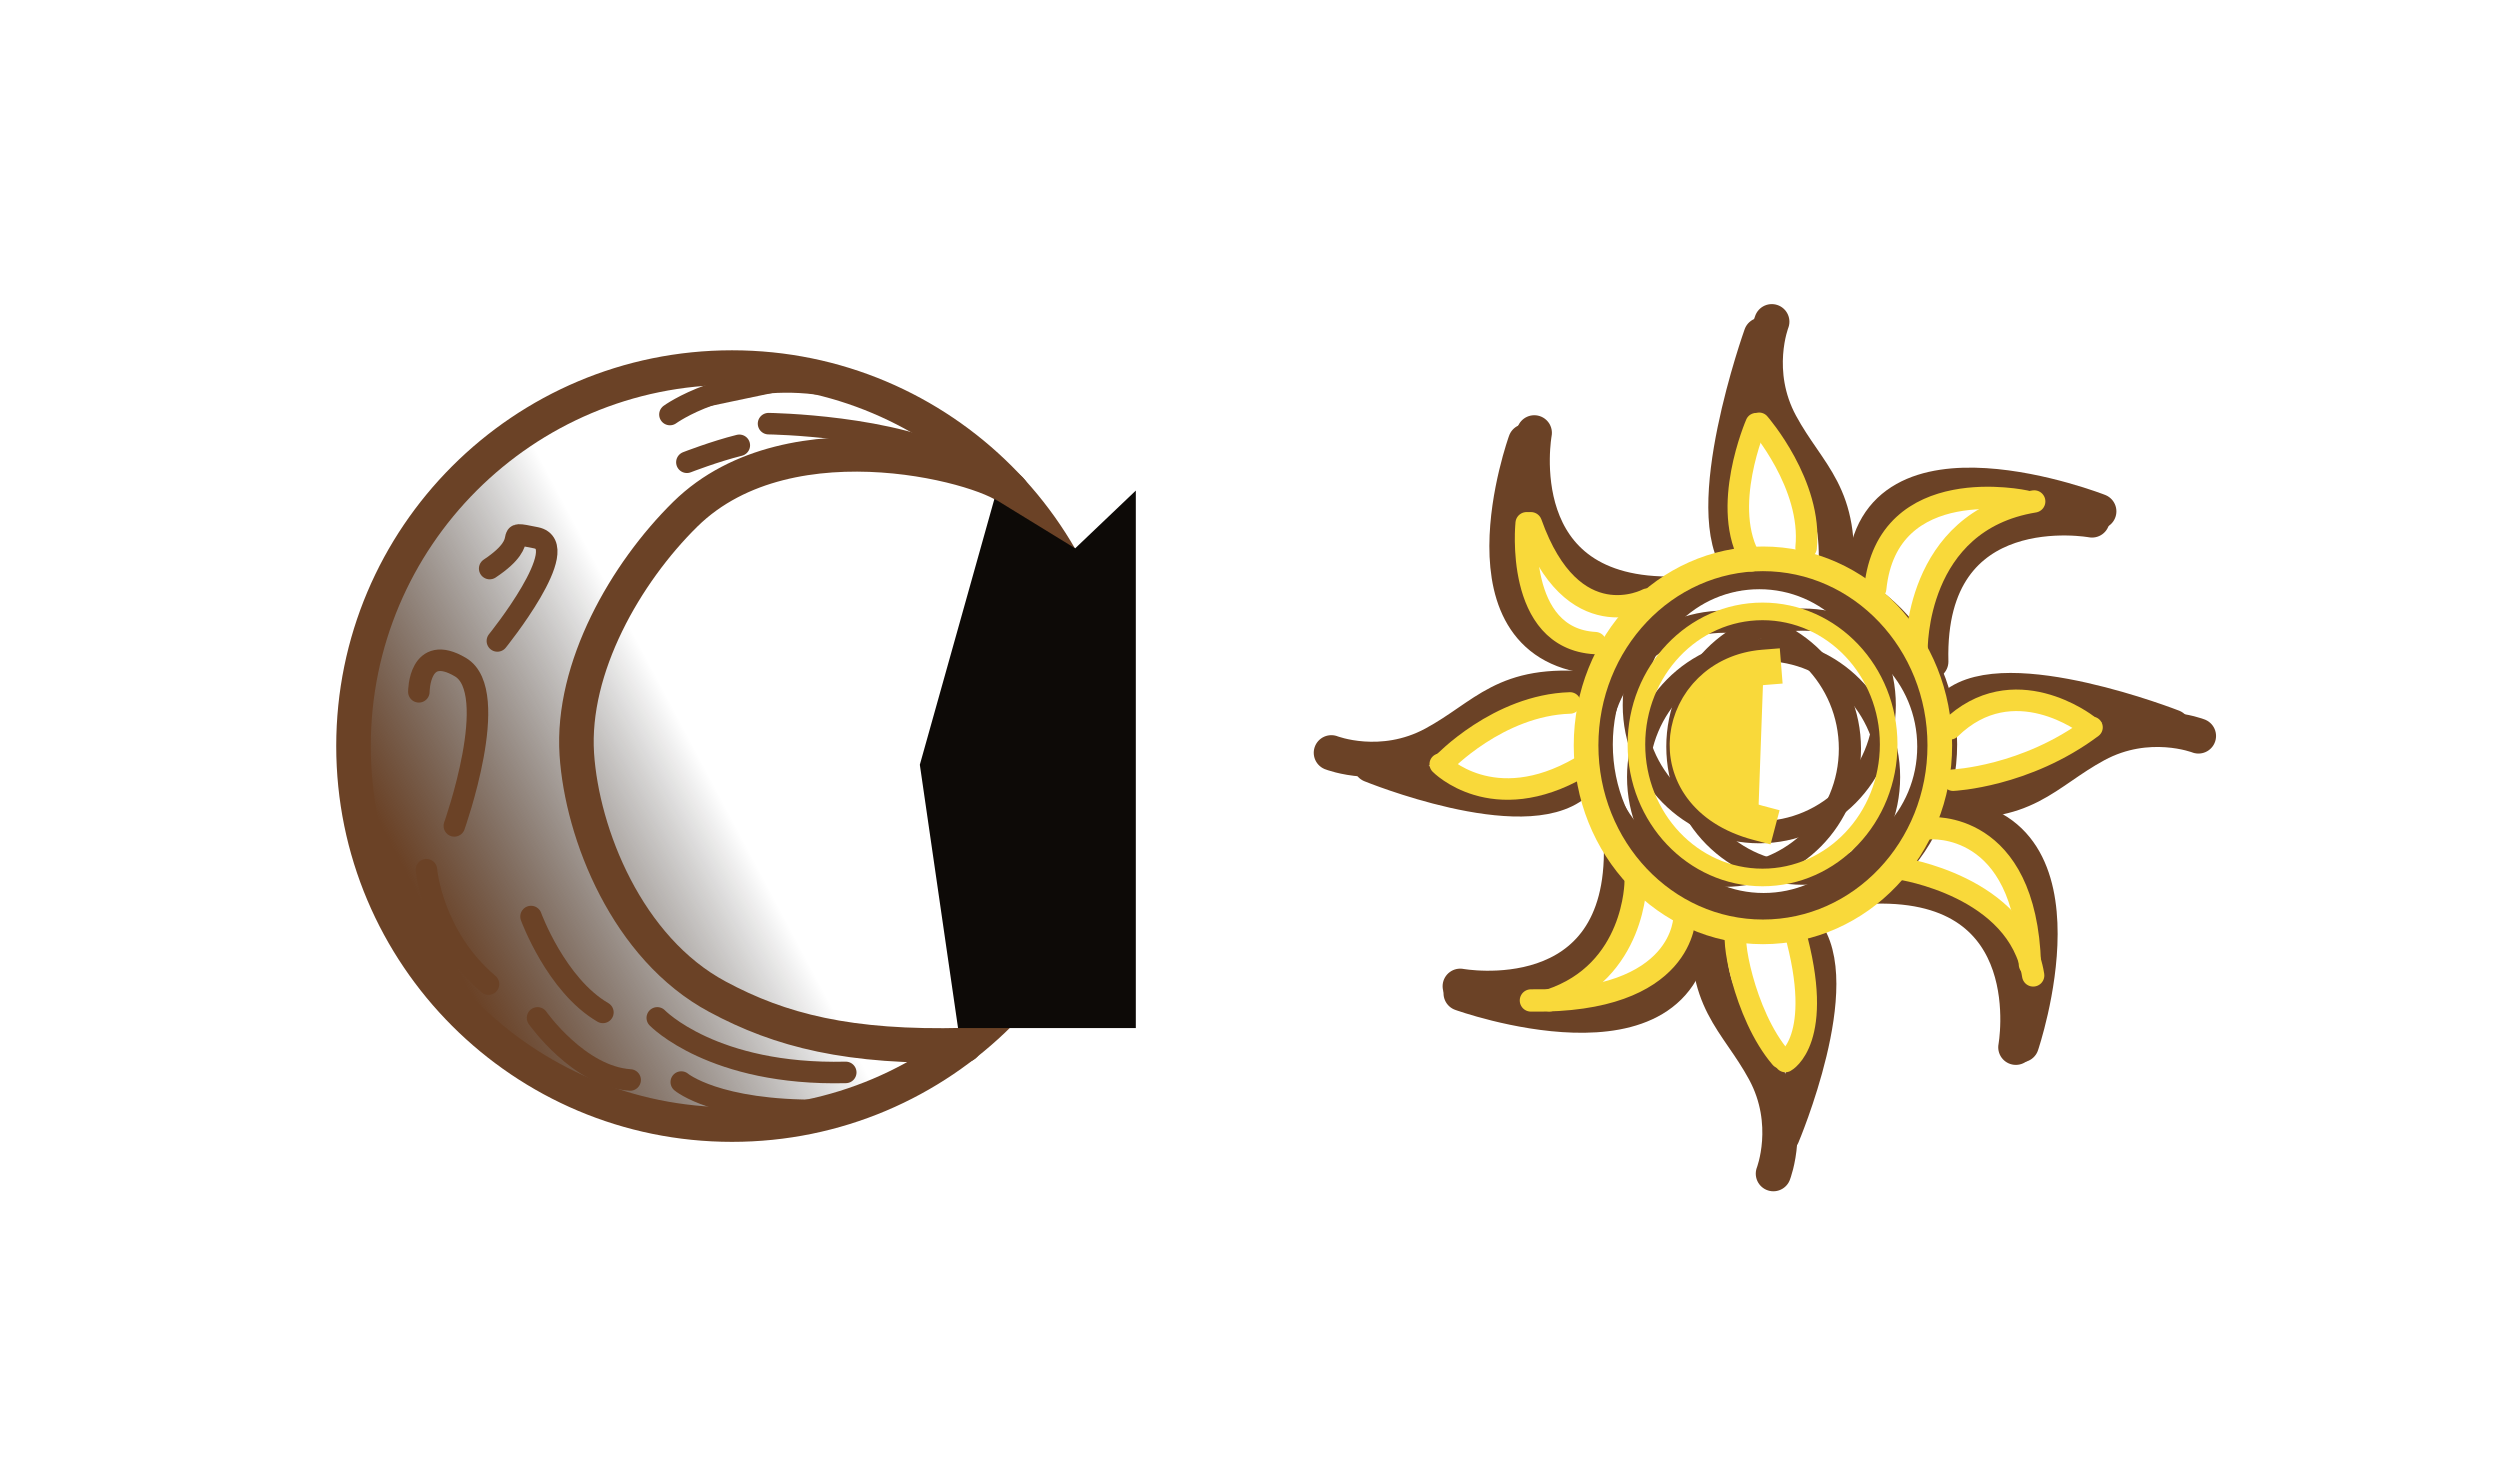
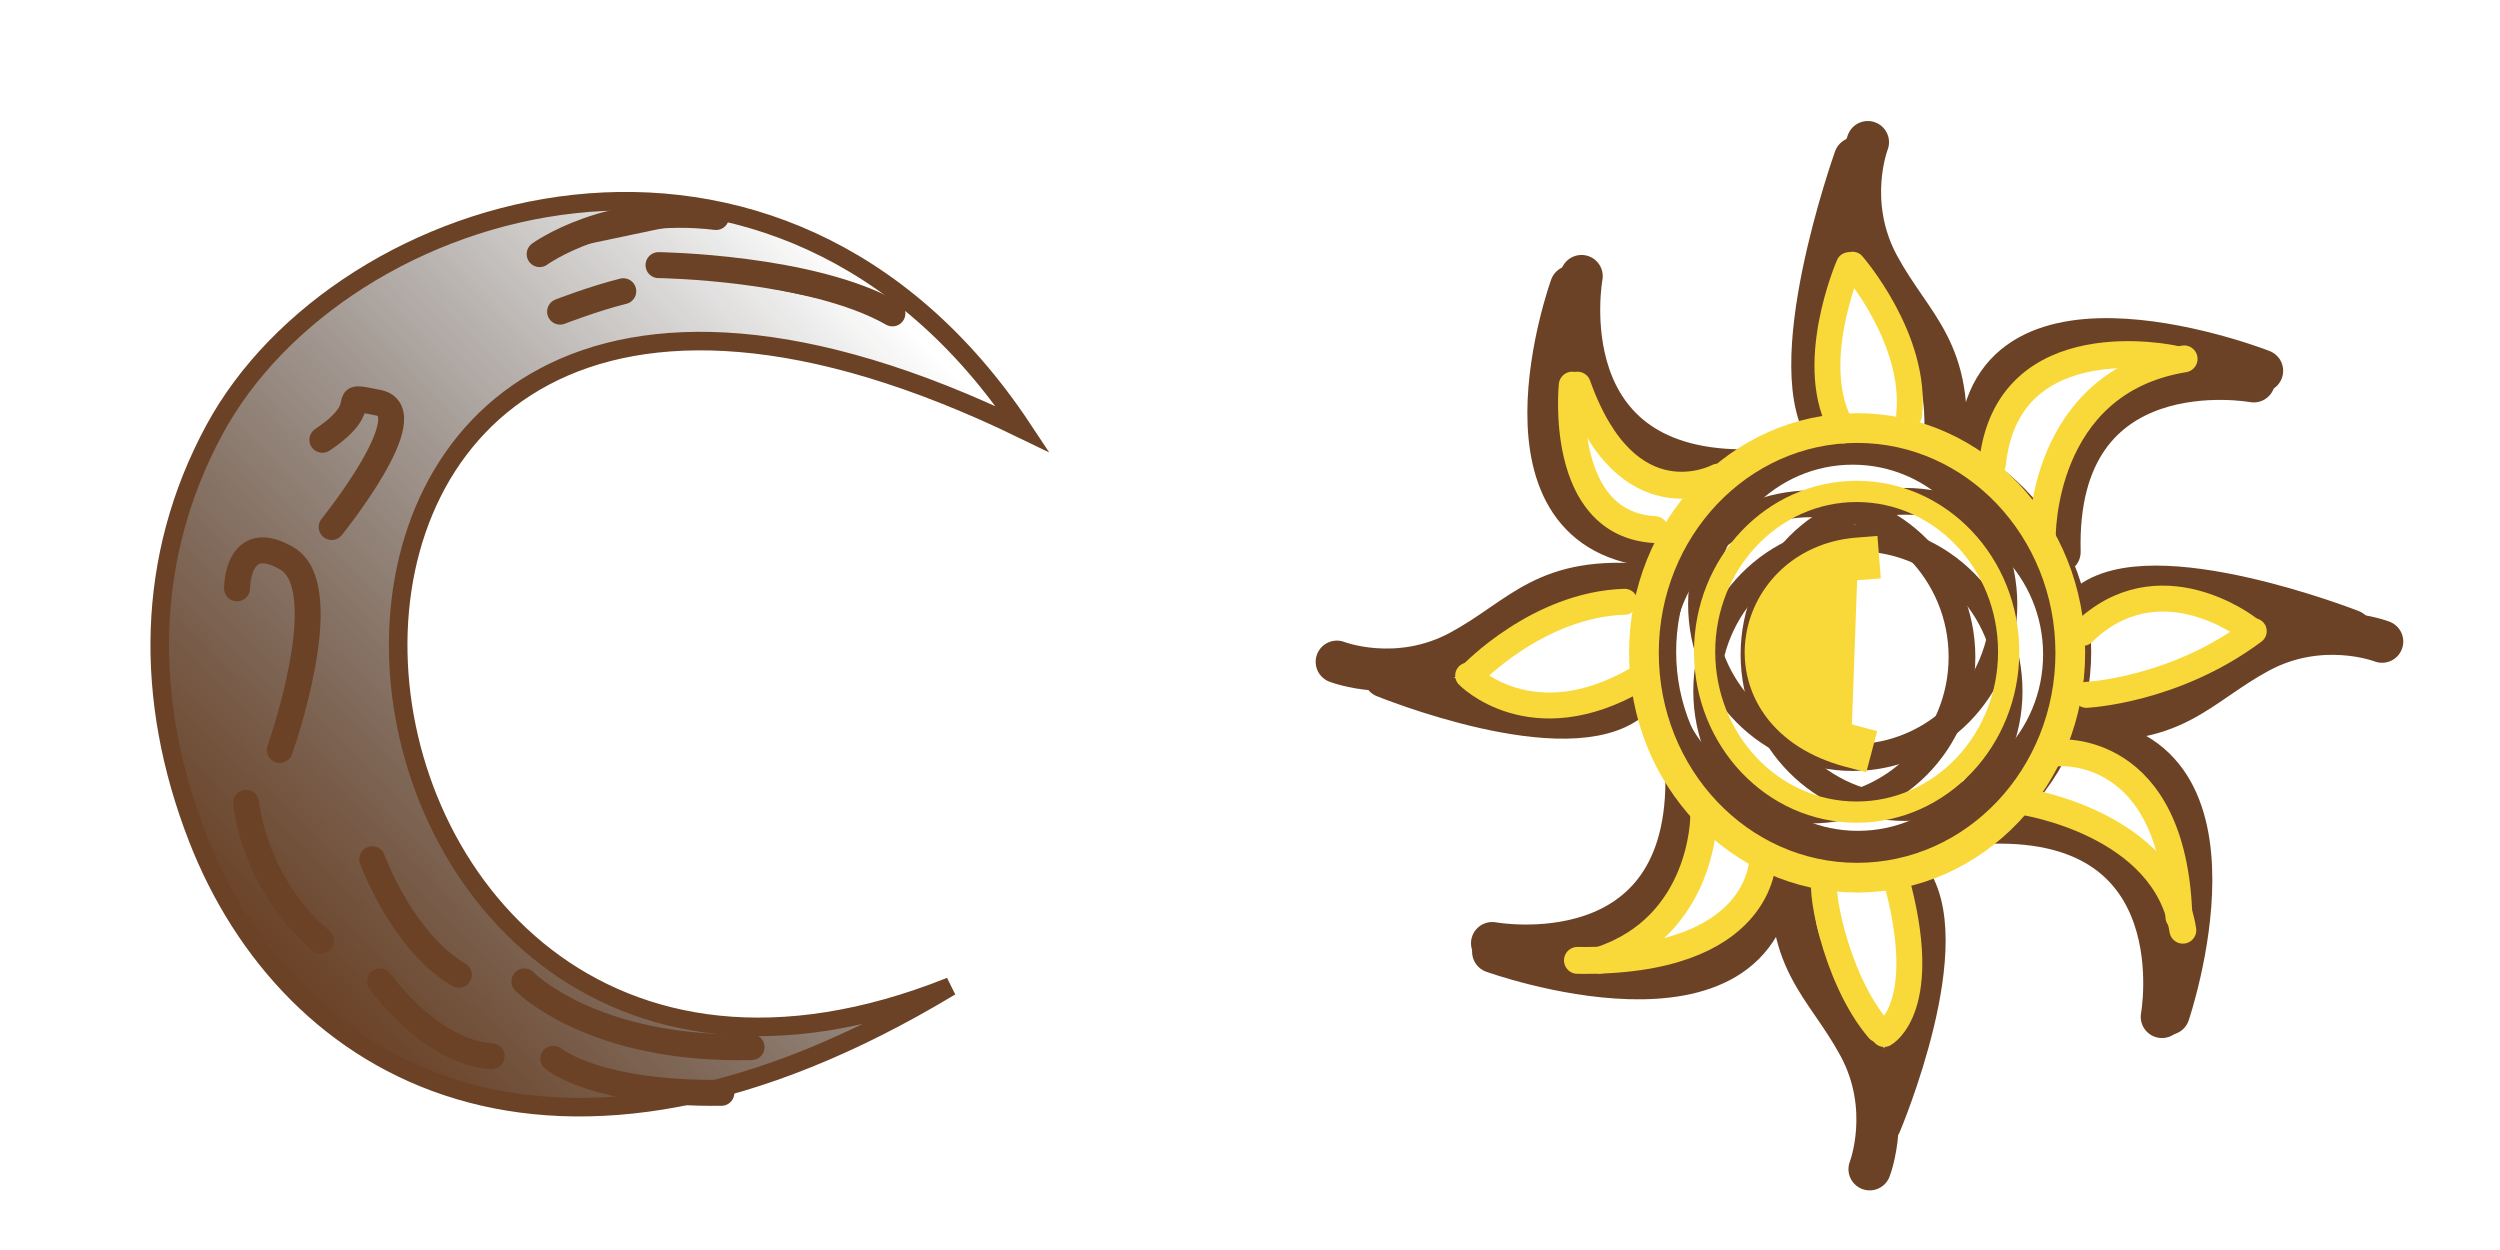
- <svg xmlns="http://www.w3.org/2000/svg" xmlns:xlink="http://www.w3.org/1999/xlink" width="135" height="79" viewBox="1586 26 135 79" version="1.1" id="svg1" xml:space="preserve">
+ <svg xmlns="http://www.w3.org/2000/svg" xmlns:xlink="http://www.w3.org/1999/xlink" width="112" height="56" viewBox="1598 37 112 56" version="1.1" id="svg1" xml:space="preserve">
  <defs id="defs1">
+     <linearGradient id="linearGradient90">
+       <stop style="stop-color:#6b4226;stop-opacity:1;" offset="0" id="stop90" />
+       <stop style="stop-color:#0f0b08;stop-opacity:0;" offset="1" id="stop91" />
+     </linearGradient>
    <rect x="65.32" y="34.15" width="276.25" height="84.948" id="rect66" />
    <linearGradient id="linearGradient63">
      <stop style="stop-color:#6b4226;stop-opacity:1;" offset="0" id="stop63" />
      <stop style="stop-color:#000000;stop-opacity:0;" offset="1" id="stop64" />
    </linearGradient>
-     <linearGradient id="linearGradient61">
-       <stop style="stop-color:#6b4226;stop-opacity:1;" offset="0.062" id="stop62" />
-       <stop style="stop-color:#000000;stop-opacity:0;" offset="0.457" id="stop61" />
-     </linearGradient>
-     <linearGradient xlink:href="#linearGradient61" id="linearGradient62" x1="1.286" y1="5.373" x2="6.645" y2="2.523" gradientUnits="userSpaceOnUse" />
    <linearGradient xlink:href="#linearGradient63" id="linearGradient64" x1="9.228" y1="6.772" x2="16.699" y2="2.458" gradientUnits="userSpaceOnUse" />
    <linearGradient xlink:href="#linearGradient63" id="linearGradient65" gradientUnits="userSpaceOnUse" x1="9.228" y1="6.772" x2="16.699" y2="2.458" />
    <linearGradient xlink:href="#linearGradient63" id="linearGradient66" gradientUnits="userSpaceOnUse" x1="9.228" y1="6.772" x2="16.699" y2="2.458" />
+     <linearGradient xlink:href="#linearGradient90" id="linearGradient91" x1="1.823" y1="5.96" x2="5.936" y2="1.989" gradientUnits="userSpaceOnUse" />
  </defs>
  <g id="layer3" style="display:inline">
    <g id="g1" transform="matrix(7.043158,0,0,7.043158,1597.554,38.31534)">
+       <g id="layer3-9" style="display:none">
+         <path style="display:inline;fill:#0d0a07;fill-opacity:1;stroke-width:0.006;stroke-dasharray:none" d="M 7.951,3.969 V 0 h 3.981 3.981 V 3.969 7.937 H 11.932 7.951 Z" id="path27" />
+         <path style="display:inline;fill:#0d0a07;fill-opacity:1;stroke-width:0.006" d="M -0.006,3.945 V -0.024 H 3.975 7.955 V 3.945 7.914 H 3.975 -0.006 Z" id="path3-0" transform="translate(0.00590588,0.02362351)" />
+         <rect style="font-variation-settings:'wght' 500;display:inline;fill:none;fill-opacity:1;stroke:#f9d93a;stroke-width:2.116;stroke-linecap:round;stroke-dasharray:none;stroke-opacity:1" id="rect67" width="74.096" height="37.884" x="305.638" y="33.858" transform="matrix(0.2208228,0,0,0.2208228,-67.67187,-7.7249)" ry="1.757" />
+       </g>
      <g id="g89" style="display:inline">
        <g id="layer5" style="display:inline">
          <g id="g3" style="display:inline">
            <ellipse style="fill:none;fill-opacity:1;stroke:#6b4226;stroke-width:0.27;stroke-linecap:round;stroke-miterlimit:5;stroke-dasharray:none;stroke-opacity:1" id="path28" cx="11.91" cy="3.959" rx="1.32" ry="1.336" />
            <path style="fill:none;fill-opacity:1;stroke:#6b4226;stroke-width:0.27;stroke-linecap:round;stroke-miterlimit:5;stroke-dasharray:none;stroke-opacity:1" d="m 11.944,0.718 c 0,0 -0.15,0.384 0.067,0.785 0.217,0.401 0.484,0.535 0.418,1.203" id="path29" />
            <path style="fill:none;fill-opacity:1;stroke:#6b4226;stroke-width:0.27;stroke-linecap:round;stroke-miterlimit:5;stroke-dasharray:none;stroke-opacity:1" d="m 11.863,0.821 c 0,0 -0.488,1.367 -0.154,1.768" id="path30" />
            <path style="fill:none;fill-opacity:1;stroke:#6b4226;stroke-width:0.27;stroke-linecap:round;stroke-miterlimit:5;stroke-dasharray:none;stroke-opacity:1" d="m 15.215,3.894 c 0,0 -0.384,-0.15 -0.785,0.067 -0.401,0.217 -0.535,0.484 -1.203,0.418" id="path31" />
            <path style="fill:none;fill-opacity:1;stroke:#6b4226;stroke-width:0.27;stroke-linecap:round;stroke-miterlimit:5;stroke-dasharray:none;stroke-opacity:1" d="m 15.018,3.826 c 0,0 -1.273,-0.499 -1.674,-0.165" id="path32" />
            <path style="fill:none;fill-opacity:1;stroke:#6b4226;stroke-width:0.27;stroke-linecap:round;stroke-miterlimit:5;stroke-dasharray:none;stroke-opacity:1" d="m 8.567,4.023 c 0,0 0.384,0.15 0.785,-0.067 0.401,-0.217 0.535,-0.484 1.203,-0.418" id="path33-0" />
            <path style="fill:none;fill-opacity:1;stroke:#6b4226;stroke-width:0.27;stroke-linecap:round;stroke-miterlimit:5;stroke-dasharray:none;stroke-opacity:1" d="m 8.871,4.116 c 0,0 1.166,0.476 1.567,0.142" id="path34" />
            <path style="fill:none;fill-opacity:1;stroke:#6b4226;stroke-width:0.27;stroke-linecap:round;stroke-miterlimit:5;stroke-dasharray:none;stroke-opacity:1" d="m 11.956,7.25 c 0,0 0.15,-0.384 -0.067,-0.785 -0.217,-0.401 -0.484,-0.535 -0.418,-1.203" id="path35-6" />
            <path style="fill:none;fill-opacity:1;stroke:#6b4226;stroke-width:0.27;stroke-linecap:round;stroke-miterlimit:5;stroke-dasharray:none;stroke-opacity:1" d="m 12.024,6.958 c 0,0 0.499,-1.178 0.165,-1.579" id="path36-6" />
            <path style="display:inline;fill:none;fill-opacity:1;stroke:#6b4226;stroke-width:0.27;stroke-linecap:round;stroke-miterlimit:5;stroke-dasharray:none;stroke-opacity:1" d="m 10.123,1.57 c 0,0 -0.234,1.27 1.086,1.236" id="path37-1" />
            <path style="display:inline;fill:none;fill-opacity:1;stroke:#6b4226;stroke-width:0.27;stroke-linecap:round;stroke-miterlimit:5;stroke-dasharray:none;stroke-opacity:1" d="m 10.057,1.637 c 0,0 -0.571,1.585 0.565,1.652" id="path39-8" />
            <path style="display:inline;fill:none;fill-opacity:1;stroke:#6b4226;stroke-width:0.27;stroke-linecap:round;stroke-miterlimit:5;stroke-dasharray:none;stroke-opacity:1" d="m 14.399,2.238 c 0,0 -1.27,-0.234 -1.236,1.086" id="path40-4" />
            <path style="display:inline;fill:none;fill-opacity:1;stroke:#6b4226;stroke-width:0.27;stroke-linecap:round;stroke-miterlimit:5;stroke-dasharray:none;stroke-opacity:1" d="m 14.451,2.172 c 0,0 -1.727,-0.677 -1.794,0.459" id="path42-9" />
            <path style="display:inline;fill:none;fill-opacity:1;stroke:#6b4226;stroke-width:0.27;stroke-linecap:round;stroke-miterlimit:5;stroke-dasharray:none;stroke-opacity:1" d="m 9.555,5.813 c 0,0 1.27,0.234 1.236,-1.086" id="path43-6" />
            <path style="display:inline;fill:none;fill-opacity:1;stroke:#6b4226;stroke-width:0.27;stroke-linecap:round;stroke-miterlimit:5;stroke-dasharray:none;stroke-opacity:1" d="m 9.562,5.867 c 0,0 1.715,0.618 1.782,-0.518" id="path45-3" />
            <path style="display:inline;fill:none;fill-opacity:1;stroke:#6b4226;stroke-width:0.27;stroke-linecap:round;stroke-miterlimit:5;stroke-dasharray:none;stroke-opacity:1" d="m 13.815,6.281 c 0,0 0.234,-1.27 -1.086,-1.236" id="path46-7" />
            <path style="display:inline;fill:none;fill-opacity:1;stroke:#6b4226;stroke-width:0.27;stroke-linecap:round;stroke-miterlimit:5;stroke-dasharray:none;stroke-opacity:1" d="m 13.857,6.261 c 0,0 0.571,-1.68 -0.565,-1.747" id="path48-8" />
            <ellipse style="fill:none;fill-opacity:1;stroke:#6b4226;stroke-width:0.17;stroke-linecap:round;stroke-miterlimit:5;stroke-dasharray:none;stroke-opacity:1" id="ellipse75" cx="11.881" cy="4.209" rx="0.962" ry="0.974" />
            <ellipse style="fill:none;fill-opacity:1;stroke:#6b4226;stroke-width:0.17;stroke-linecap:round;stroke-miterlimit:5;stroke-dasharray:none;stroke-opacity:1" id="ellipse76" cx="11.848" cy="3.658" rx="0.962" ry="0.974" />
            <ellipse style="fill:none;fill-opacity:1;stroke:#6b4226;stroke-width:0.17;stroke-linecap:round;stroke-miterlimit:5;stroke-dasharray:none;stroke-opacity:1" id="ellipse77" cx="11.581" cy="3.992" rx="0.962" ry="0.974" />
            <ellipse style="fill:none;fill-opacity:1;stroke:#6b4226;stroke-width:0.17;stroke-linecap:round;stroke-miterlimit:5;stroke-dasharray:none;stroke-opacity:1" id="ellipse78" cx="12.182" cy="3.976" rx="0.962" ry="0.974" />
          </g>
          <path style="fill:none;fill-opacity:1;stroke:#f9d93a;stroke-width:0.165;stroke-linecap:round;stroke-miterlimit:5;stroke-dasharray:none;stroke-opacity:1" d="m 9.402,4.11 c 0,0 0.402,0.413 1.075,0.024" id="path51-1" />
          <path style="fill:none;fill-opacity:1;stroke:#f9d93a;stroke-width:0.165;stroke-linecap:round;stroke-miterlimit:5;stroke-dasharray:none;stroke-opacity:1" d="m 12.048,6.39 c 0,0 0.307,-0.165 0.071,-1.004" id="path52-5" />
          <path style="fill:none;fill-opacity:1;stroke:#f9d93a;stroke-width:0.165;stroke-linecap:round;stroke-miterlimit:5;stroke-dasharray:none;stroke-opacity:1" d="m 11.824,1.5 c 0,0 -0.283,0.65 -0.035,1.051" id="path53-4" />
          <path style="fill:none;fill-opacity:1;stroke:#f9d93a;stroke-width:0.165;stroke-linecap:round;stroke-miterlimit:5;stroke-dasharray:none;stroke-opacity:1" d="m 14.363,3.809 c 0,0 -0.567,-0.443 -1.051,0.03" id="path54-2" />
          <path style="fill:none;fill-opacity:1;stroke:#f9d93a;stroke-width:0.165;stroke-linecap:round;stroke-miterlimit:5;stroke-dasharray:none;stroke-opacity:1" d="m 9.424,4.103 c 0,0 0.422,-0.445 0.973,-0.462" id="path72-0" />
          <path style="fill:none;fill-opacity:1;stroke:#f9d93a;stroke-width:0.165;stroke-linecap:round;stroke-miterlimit:5;stroke-dasharray:none;stroke-opacity:1" d="m 11.847,1.497 c 0,0 0.41,0.47 0.36,0.954" id="path73-9" />
          <path style="fill:none;fill-opacity:1;stroke:#f9d93a;stroke-width:0.165;stroke-linecap:round;stroke-miterlimit:5;stroke-dasharray:none;stroke-opacity:1" d="m 13.334,4.233 c 0,0 0.557,-0.025 1.065,-0.405" id="path74-7" />
          <path style="fill:none;fill-opacity:1;stroke:#f9d93a;stroke-width:0.165;stroke-linecap:round;stroke-miterlimit:5;stroke-dasharray:none;stroke-opacity:1" d="m 11.68,5.397 c -0.057,0 0.047,0.631 0.333,0.965" id="path75-3" />
          <path style="fill:#f9d93a;fill-opacity:1;stroke:#f9d93a;stroke-width:0.271;stroke-linecap:square;stroke-linejoin:round;stroke-miterlimit:5;stroke-dasharray:3.252, 3.252;stroke-dashoffset:0;stroke-opacity:1;paint-order:stroke fill markers" d="m 11.881,3.368 c -0.675,0.054 -0.861,0.976 -0.043,1.192" id="path78-7" />
          <ellipse style="fill:none;fill-opacity:1;stroke:#f9d93a;stroke-width:0.189;stroke-linecap:round;stroke-miterlimit:5;stroke-dasharray:none;stroke-opacity:1" id="path119" cx="11.876" cy="3.966" rx="1.356" ry="1.43" />
          <ellipse style="fill:none;fill-opacity:1;stroke:#f9d93a;stroke-width:0.135;stroke-linecap:round;stroke-miterlimit:5;stroke-dasharray:none;stroke-opacity:1" id="ellipse119" cx="11.873" cy="3.959" rx="0.967" ry="1.02" />
          <path style="fill:none;fill-opacity:1;stroke:#f9d93a;stroke-width:0.171;stroke-linecap:round;stroke-linejoin:bevel;stroke-miterlimit:5;stroke-dasharray:2.052, 2.052;stroke-dashoffset:0;stroke-opacity:1;paint-order:normal" d="m 10.064,2.263 c 0,0 -0.092,0.885 0.526,0.919" id="path120" />
          <path style="fill:none;fill-opacity:1;stroke:#f9d93a;stroke-width:0.171;stroke-linecap:round;stroke-linejoin:bevel;stroke-miterlimit:5;stroke-dasharray:2.052, 2.052;stroke-dashoffset:0;stroke-opacity:1;paint-order:normal" d="m 10.991,2.848 c 0,0 -0.576,0.309 -0.894,-0.585" id="path121" />
          <path style="fill:none;fill-opacity:1;stroke:#f9d93a;stroke-width:0.171;stroke-linecap:round;stroke-linejoin:bevel;stroke-miterlimit:5;stroke-dasharray:2.052, 2.052;stroke-dashoffset:0;stroke-opacity:1;paint-order:normal" d="m 13.89,2.096 c 0,0 -1.061,-0.234 -1.153,0.668" id="path122" />
          <path style="fill:none;fill-opacity:1;stroke:#f9d93a;stroke-width:0.171;stroke-linecap:round;stroke-linejoin:bevel;stroke-miterlimit:5;stroke-dasharray:2.052, 2.052;stroke-dashoffset:0;stroke-opacity:1;paint-order:normal" d="m 13.054,3.232 c 0,0 -0.017,-0.986 0.902,-1.136" id="path123" />
          <path style="fill:none;fill-opacity:1;stroke:#f9d93a;stroke-width:0.171;stroke-linecap:round;stroke-linejoin:bevel;stroke-miterlimit:5;stroke-dasharray:2.052, 2.052;stroke-dashoffset:0;stroke-opacity:1;paint-order:normal" d="m 13.155,4.602 c 0,0 0.735,-0.067 0.768,1.044" id="path124" />
          <path style="fill:none;fill-opacity:1;stroke:#f9d93a;stroke-width:0.171;stroke-linecap:round;stroke-linejoin:bevel;stroke-miterlimit:5;stroke-dasharray:2.052, 2.052;stroke-dashoffset:0;stroke-opacity:1;paint-order:normal" d="m 12.929,4.911 c 0,0 0.91,0.134 1.019,0.819" id="path125" />
          <path style="fill:none;fill-opacity:1;stroke:#f9d93a;stroke-width:0.171;stroke-linecap:round;stroke-linejoin:bevel;stroke-miterlimit:5;stroke-dasharray:2.052, 2.052;stroke-dashoffset:0;stroke-opacity:1;paint-order:normal" d="m 10.9,5.011 c 0,0 0,0.693 -0.66,0.91" id="path126" />
          <path style="fill:none;fill-opacity:1;stroke:#f9d93a;stroke-width:0.171;stroke-linecap:round;stroke-linejoin:bevel;stroke-miterlimit:5;stroke-dasharray:2.052, 2.052;stroke-dashoffset:0;stroke-opacity:1;paint-order:normal" d="m 11.275,5.279 c 0,0 0.008,0.66 -1.178,0.643" id="path127" />
        </g>
        <g id="g2" style="display:inline">
          <g id="layer1-0" transform="translate(0.00590588,0.02362351)" style="display:inline">
-             <circle style="fill:url(#linearGradient62);stroke:#6b4226;stroke-width:0.265;stroke-linecap:round;stroke-miterlimit:5;stroke-dasharray:none;stroke-opacity:1" id="path4-6" cx="3.966" cy="3.948" r="2.902" />
-             <path style="fill:none;fill-opacity:1;stroke:#6b4226;stroke-width:0.265;stroke-linecap:round;stroke-miterlimit:5;stroke-dasharray:none;stroke-opacity:1" d="M 6.108,1.989 C 5.989,1.828 4.425,1.368 3.608,2.17 3.151,2.62 2.733,3.347 2.776,4.01 2.816,4.622 3.162,5.499 3.855,5.87 4.337,6.129 4.862,6.264 5.749,6.241" id="path6-1" />
-             <path style="display:inline;fill:#0d0a07;fill-opacity:1;stroke-width:0.002" d="M 5.406,4.091 5.978,2.052 6.597,2.432 7.062,1.989 V 4.05 6.11 H 6.38 5.699 Z" id="path7-3" />
+             <path style="font-variation-settings:'wght' 500;display:inline;fill:url(#linearGradient91);fill-opacity:1;stroke:#6b4226;stroke-width:0.118;stroke-linecap:round;stroke-dasharray:none;stroke-opacity:1" d="M 6.569,2.544 C 5.019,0.204 2.229,1.061 1.427,2.547 0.989,3.357 0.978,4.261 1.32,5.142 1.899,6.632 3.574,7.617 6.109,6.088 1.693,7.854 1.005,-0.155 6.569,2.544 Z" id="path90" transform="translate(-0.00590588,-0.02362351)" />
            <path style="fill:none;fill-opacity:1;stroke:#6b4226;stroke-width:0.165;stroke-linecap:round;stroke-miterlimit:5;stroke-dasharray:none;stroke-opacity:1" d="m 3.393,6.032 c 0,0 0.426,0.443 1.445,0.418" id="path8-8" />
            <path style="fill:none;fill-opacity:1;stroke:#6b4226;stroke-width:0.165;stroke-linecap:round;stroke-miterlimit:5;stroke-dasharray:none;stroke-opacity:1" d="m 3.577,6.524 c 0,0 0.267,0.226 1.069,0.217" id="path9-9" />
            <path style="fill:none;fill-opacity:1;stroke:#6b4226;stroke-width:0.165;stroke-linecap:round;stroke-miterlimit:5;stroke-dasharray:none;stroke-opacity:1" d="m 2.475,6.032 c 0,0 0.317,0.451 0.71,0.476" id="path10-3" />
            <path style="fill:none;fill-opacity:1;stroke:#6b4226;stroke-width:0.165;stroke-linecap:round;stroke-miterlimit:5;stroke-dasharray:none;stroke-opacity:1" d="m 2.425,5.255 c 0,0 0.192,0.526 0.551,0.735" id="path11-4" />
            <path style="fill:none;fill-opacity:1;stroke:#6b4226;stroke-width:0.165;stroke-linecap:round;stroke-miterlimit:5;stroke-dasharray:none;stroke-opacity:1" d="m 1.623,4.896 c 0,0 0.042,0.509 0.476,0.877" id="path12-4" />
            <path style="fill:#6b4226;fill-opacity:1;stroke:#6b4226;stroke-width:0.165;stroke-linecap:round;stroke-miterlimit:5;stroke-dasharray:none;stroke-opacity:1" d="m 4.246,1.476 c 0,0 0.969,0.012 1.488,0.307" id="path17-6" />
            <path style="fill:#6b4226;fill-opacity:1;stroke:#6b4226;stroke-width:0.165;stroke-linecap:round;stroke-miterlimit:5;stroke-dasharray:none;stroke-opacity:1" d="m 3.49,1.406 c 0,0 0.437,-0.319 1.122,-0.236" id="path18" />
            <path style="fill:#6b4226;fill-opacity:1;stroke:#6b4226;stroke-width:0.165;stroke-linecap:round;stroke-miterlimit:5;stroke-dasharray:none;stroke-opacity:1" d="m 3.62,1.772 c 0,0 0.213,-0.083 0.402,-0.13" id="path19" />
            <path style="fill:none;fill-opacity:1;stroke:#6b4226;stroke-width:0.165;stroke-linecap:round;stroke-miterlimit:5;stroke-dasharray:none;stroke-opacity:1" d="M 2.108,2.587 C 2.463,2.351 2.167,2.291 2.463,2.351 2.758,2.41 2.167,3.142 2.167,3.142" id="path20" />
            <path style="fill:none;fill-opacity:1;stroke:#6b4226;stroke-width:0.165;stroke-linecap:round;stroke-miterlimit:5;stroke-dasharray:none;stroke-opacity:1" d="m 1.565,3.532 c 0,0 0,-0.378 0.319,-0.189 0.319,0.189 -0.047,1.217 -0.047,1.217" id="path21" />
          </g>
        </g>
        <g id="g64" style="display:inline" />
      </g>
      <g id="layer2-4" style="display:none">
-         <path style="fill:none;fill-opacity:1;stroke:#f9d93a;stroke-width:0.1;stroke-linecap:round;stroke-miterlimit:5;stroke-dasharray:none;stroke-opacity:1" d="M 6.632,2.43 C 6.656,2.411 5.158,0.325 2.99,1.161 1.129,1.878 0.924,3.596 0.952,3.976 0.986,4.427 1.022,6.272 3.049,6.815 4.486,7.201 5.09,6.814 6.122,6.189" id="path13-0" />
-         <path style="fill:none;fill-opacity:1;stroke:#f9d93a;stroke-width:0.1;stroke-linecap:round;stroke-miterlimit:5;stroke-dasharray:none;stroke-opacity:1" d="m 3.099,2.598 c -0.063,0 -1.627,3.44 2.172,3.758" id="path14-7" />
+         <path style="display:inline;fill:none;fill-opacity:1;stroke:#f9d93a;stroke-width:0.1;stroke-linecap:round;stroke-miterlimit:5;stroke-dasharray:none;stroke-opacity:1" d="M 6.632,2.43 C 6.656,2.411 5.158,0.325 2.99,1.161 1.129,1.878 0.924,3.596 0.952,3.976 0.986,4.427 1.067,6.28 3.049,6.815 4.258,7.143 5.09,6.814 6.122,6.189" id="path13-0" />
+         <path style="fill:none;fill-opacity:1;stroke:#f9d93a;stroke-width:0.1;stroke-linecap:round;stroke-miterlimit:5;stroke-dasharray:none;stroke-opacity:1" d="M 3.099,2.598 C 2.56,2.893 1.973,6.867 5.558,6.195" id="path14-7" />
        <path style="fill:none;fill-opacity:1;stroke:#f9d93a;stroke-width:0.1;stroke-linecap:round;stroke-miterlimit:5;stroke-dasharray:none;stroke-opacity:1" id="path15-6" d="M 5.203,2.631 5.165,2.452 4.986,2.414 5.165,2.375 5.203,2.197 5.242,2.375 5.421,2.414 5.242,2.452 Z" transform="translate(-0.4426654,0.3257349)" />
        <path style="fill:none;fill-opacity:1;stroke:#f9d93a;stroke-width:0.1;stroke-linecap:round;stroke-miterlimit:5;stroke-dasharray:none;stroke-opacity:1" id="path16-3" d="M 5.203,2.631 5.165,2.452 4.986,2.414 5.165,2.375 5.203,2.197 5.242,2.375 5.421,2.414 5.242,2.452 Z" transform="matrix(0.4588506,0,0,0.4588506,1.6841,3.197984)" />
        <path style="fill:none;fill-opacity:1;stroke:#f9d93a;stroke-width:0.165;stroke-linecap:round;stroke-miterlimit:5;stroke-dasharray:none;stroke-opacity:1" d="m 1.595,3.603 c 0,0 -0.201,1.181 0.236,1.11" id="path22" />
        <path style="fill:none;fill-opacity:1;stroke:#f9d93a;stroke-width:0.165;stroke-linecap:round;stroke-miterlimit:5;stroke-dasharray:none;stroke-opacity:1" d="m 2.079,2.622 c 0,0 -0.496,0.532 0.035,0.591" id="path23" />
        <path style="fill:none;fill-opacity:1;stroke:#f9d93a;stroke-width:0.165;stroke-linecap:round;stroke-miterlimit:5;stroke-dasharray:none;stroke-opacity:1" d="m 2.41,2.469 c 0,0 0.047,0.201 -0.248,0.555" id="path24" />
-         <path style="fill:none;fill-opacity:1;stroke:#f9d93a;stroke-width:0.165;stroke-linecap:round;stroke-miterlimit:5;stroke-dasharray:none;stroke-opacity:1" d="m 1.795,3.414 c 0,0 0.354,0.201 -0.035,1.169" id="path25" />
+         <path style="display:inline;fill:none;fill-opacity:1;stroke:#f9d93a;stroke-width:0.165;stroke-linecap:round;stroke-miterlimit:5;stroke-dasharray:none;stroke-opacity:1" d="m 1.795,3.414 c 0,0 0.354,0.201 -0.035,1.169" id="path25" />
        <g id="layer6" style="display:inline;fill:url(#linearGradient64)" transform="matrix(0.8173423,0,0,0.8173423,1.344127,0.1752924)">
+           <rect style="display:none;fill:#0d0a07;fill-opacity:1;stroke:#6b4226;stroke-width:0.262;stroke-linecap:round;stroke-miterlimit:5;stroke-dasharray:none;stroke-opacity:1" id="rect4" width="7.702" height="7.692" x="8.084" y="0.132" transform="matrix(1.223478,0,0,1.223478,-1.644509,-0.2144664)" />
          <path id="path57" style="display:inline;fill:url(#linearGradient65);stroke:#6b4226;stroke-width:0.15;stroke-linecap:round;stroke-miterlimit:5;stroke-dasharray:none;stroke-opacity:1" d="m 10.998,2.326 c -0.358,0.011 -0.681,0.244 -0.866,0.901 0,0 -2.165,0.247 -1.126,1.49 0,0 0.493,0.418 2.166,0.493 0.211,0.009 0.436,0.012 0.669,0.01 h 5.16e-4 c 0.123,-0.001 0.238,-0.018 0.364,-0.021 0.235,-0.007 0.445,-0.026 0.68,-0.04 1.281,-0.075 2.499,-0.207 2.499,-0.207 0,0 0.45,-1.404 -0.547,-1.211 0,0 -0.407,-1.565 -2.101,-0.386 0,0 -0.952,-1.053 -1.739,-1.029 z" />
          <path id="path59" style="display:inline;fill:url(#linearGradient66);fill-opacity:1;stroke:#6b4226;stroke-width:0.15;stroke-linecap:round;stroke-miterlimit:5;stroke-dasharray:none;stroke-opacity:1" d="m 12.713,4.009 c -0.358,0.011 -0.681,0.244 -0.866,0.901 0,0 -2.165,0.247 -1.126,1.49 0,0 0.493,0.418 2.166,0.493 0.211,0.009 0.436,0.012 0.669,0.01 h 5.16e-4 c 0.123,-0.001 0.238,-0.018 0.364,-0.021 0.235,-0.007 0.445,-0.026 0.68,-0.04 1.281,-0.075 2.499,-0.207 2.499,-0.207 0,0 0.45,-1.404 -0.547,-1.211 0,0 -0.407,-1.565 -2.101,-0.386 0,0 -0.952,-1.053 -1.739,-1.029 z" />
        </g>
      </g>
    </g>
  </g>
</svg>
